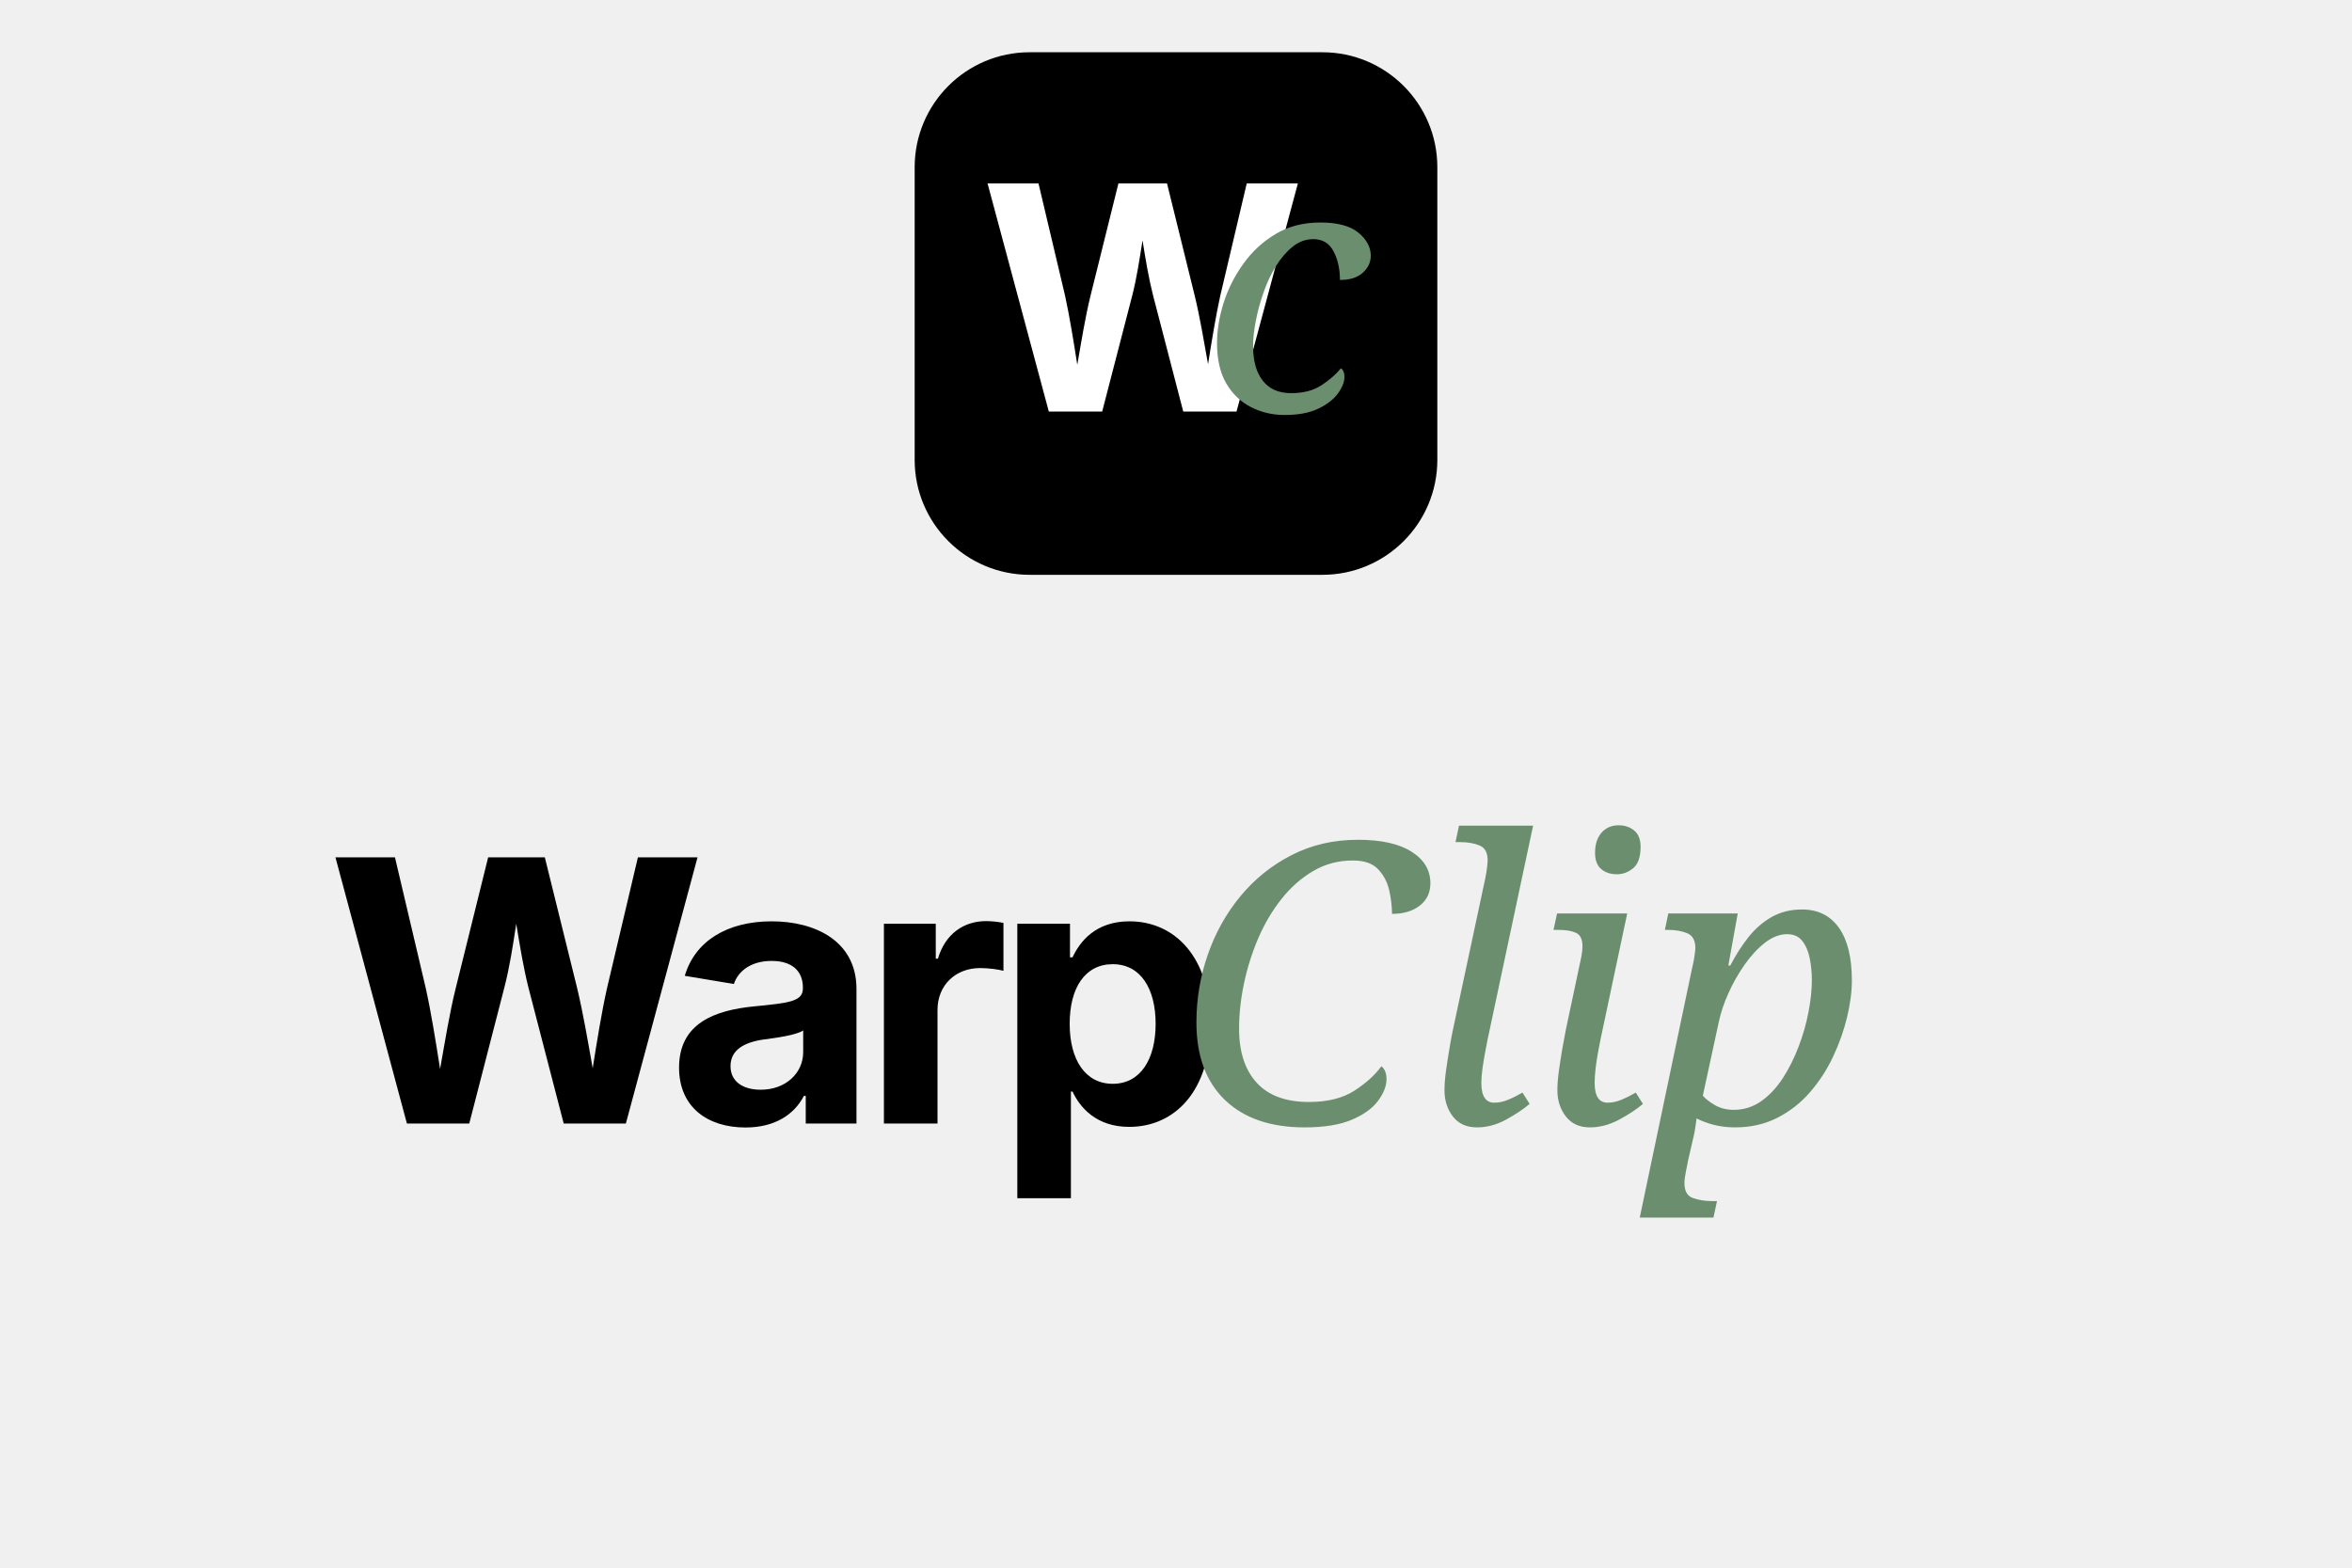
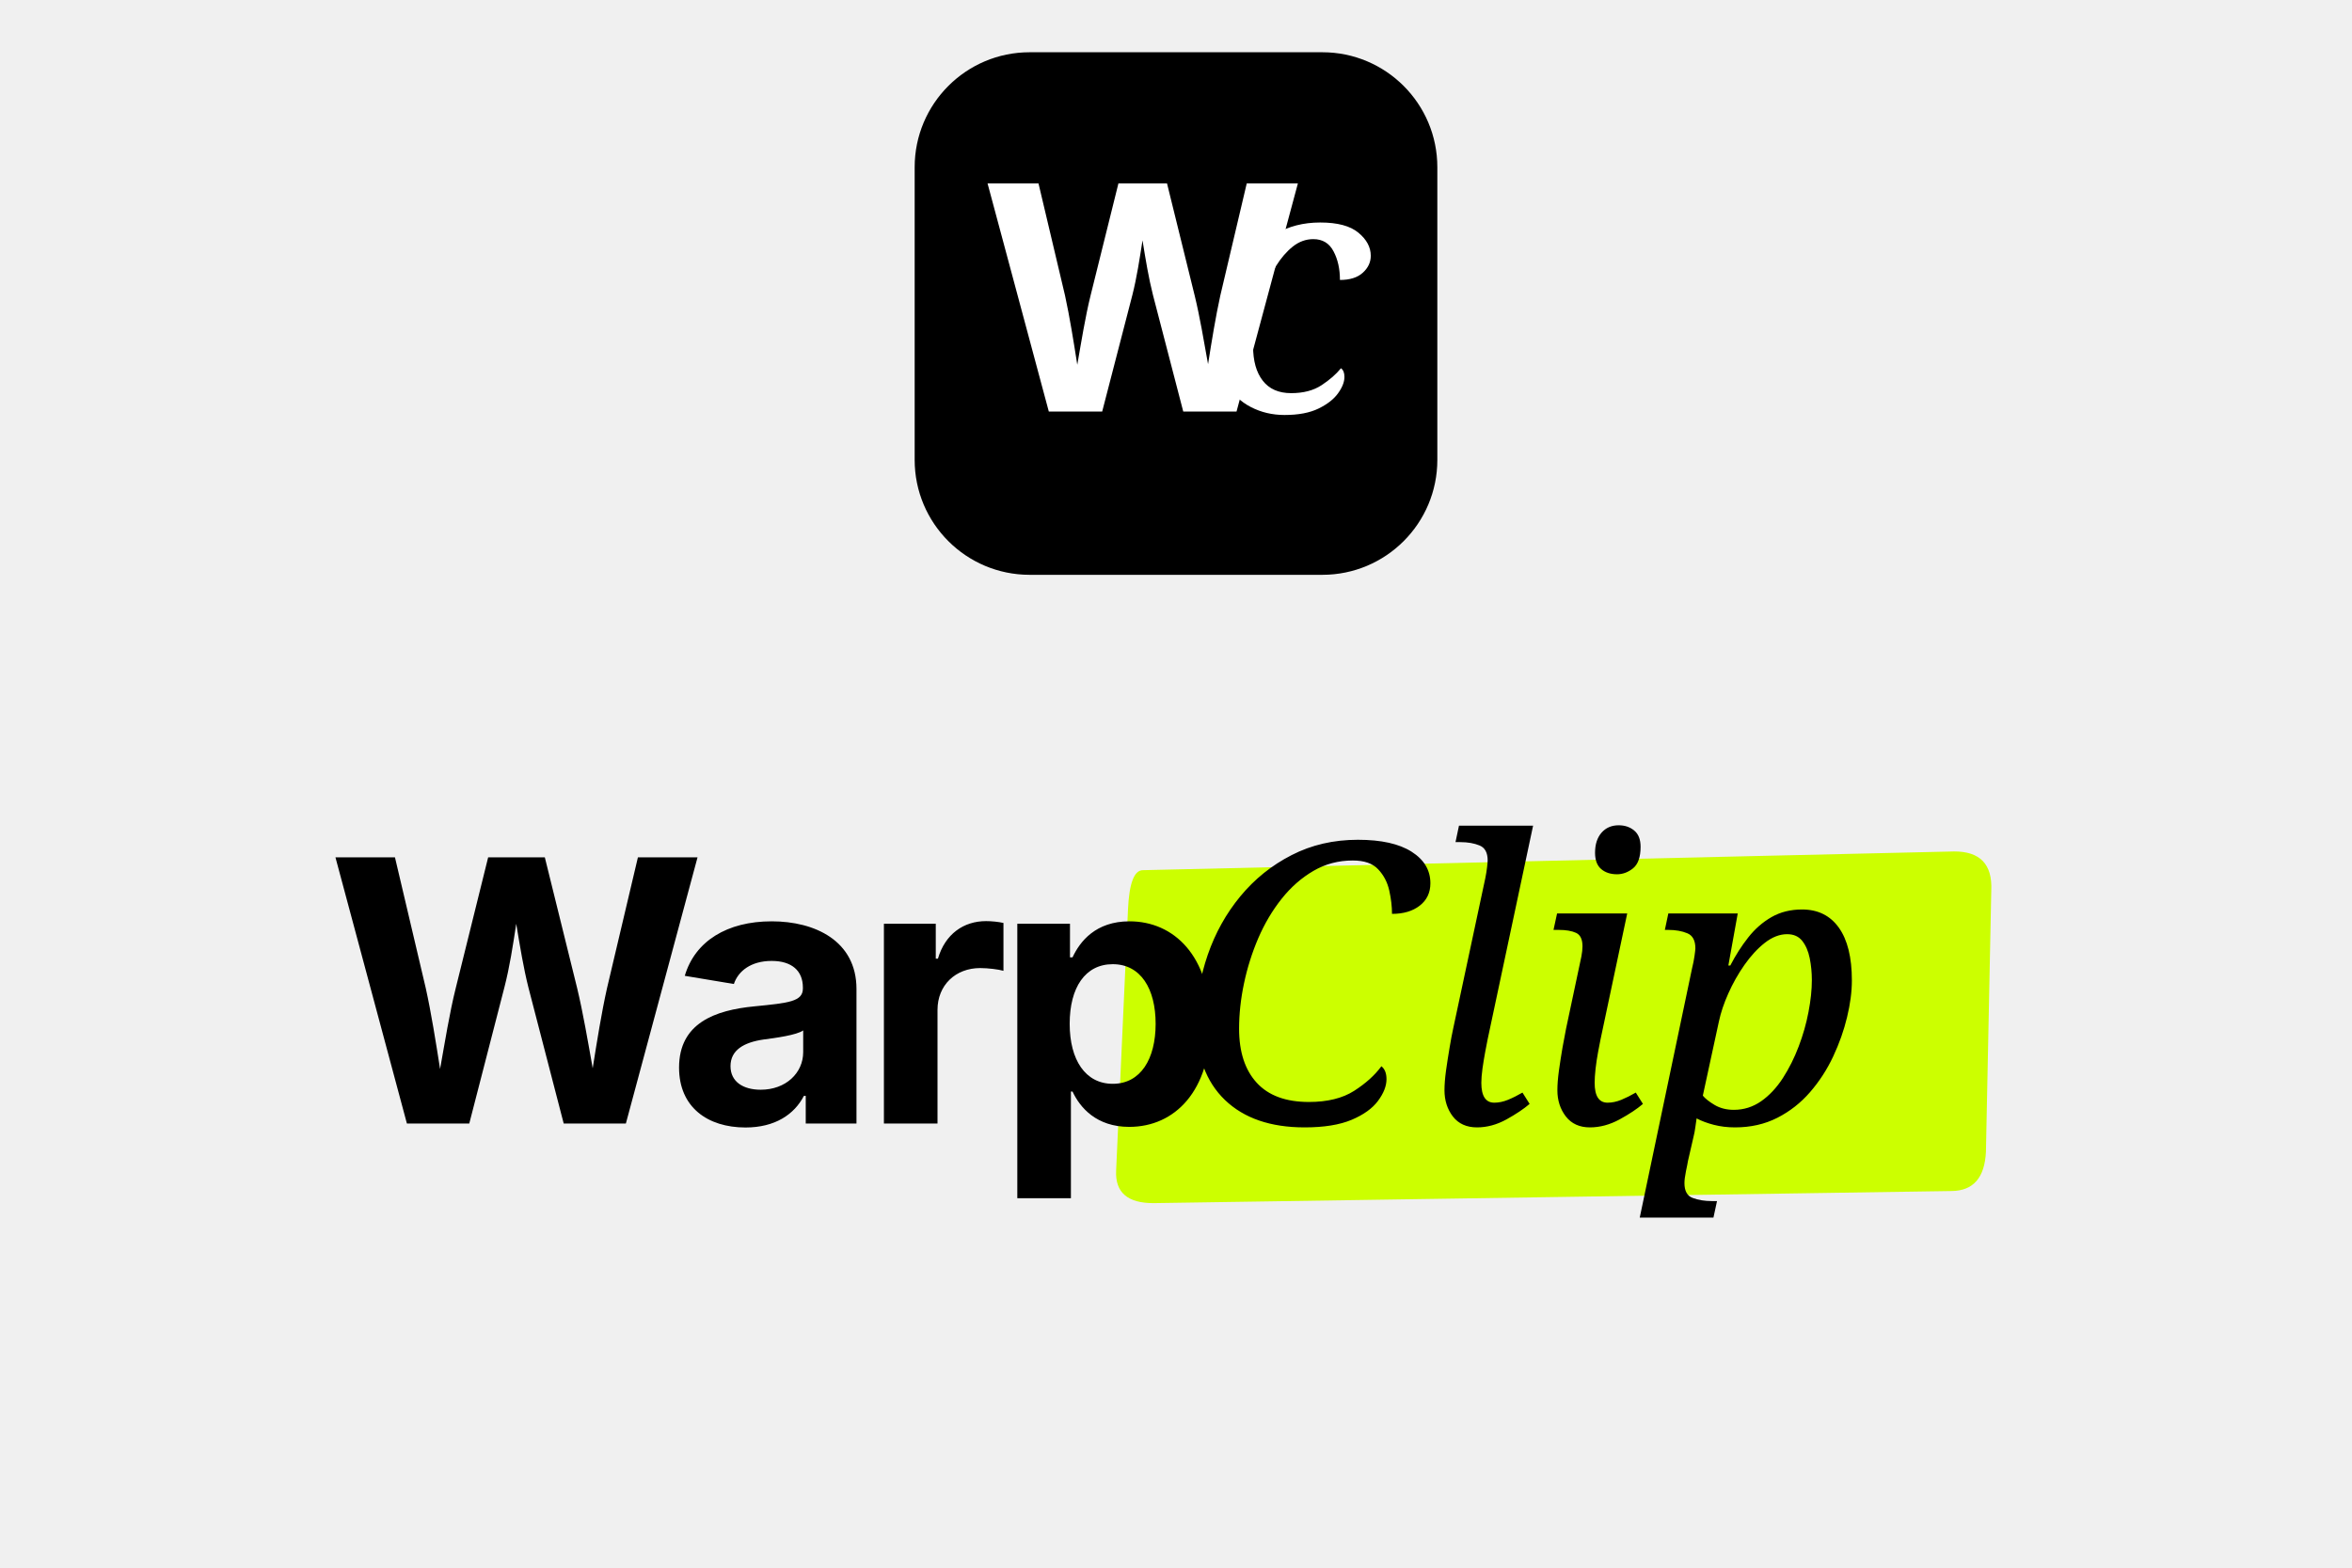
- <svg xmlns="http://www.w3.org/2000/svg" viewBox="0 0 360 240" role="img" aria-label="WarpClip stacked lockup with sage accent">
+ <svg xmlns="http://www.w3.org/2000/svg" viewBox="0 0 360 240" role="img" aria-label="WarpClip stacked lockup with lime marker">
  <defs>
    <style>
      @font-face {
        font-family: 'Geist';
        src: url('../../fonts/Geist-Bold.woff2') format('woff2');
        font-weight: 700; font-style: normal; font-display: block;
      }
      @font-face {
        font-family: 'Newsreader';
        src: url('../../fonts/Newsreader-Italic.ttf') format('truetype');
        font-weight: 500; font-style: italic; font-display: block;
      }
      .tile-w { font-family: 'Geist', -apple-system, BlinkMacSystemFont, 'Inter', system-ui, sans-serif; font-weight: 700; font-size: 48px; letter-spacing: -0.05em; }
      .tile-c { font-family: 'Newsreader', 'Iowan Old Style', 'Charter', Georgia, serif; font-weight: 500; font-style: italic; font-size: 53px; letter-spacing: -0.015em; }
      .wm-w { font-family: 'Geist', -apple-system, BlinkMacSystemFont, 'Inter', system-ui, sans-serif; font-weight: 700; font-size: 56px; letter-spacing: -0.05em; }
      .wm-c { font-family: 'Newsreader', 'Iowan Old Style', 'Charter', Georgia, serif; font-weight: 500; font-style: italic; font-size: 60px; letter-spacing: -0.015em; }
    </style>
  </defs>
  <g transform="translate(140,8)">
    <rect width="80" height="80" rx="17.6" ry="17.6" fill="#000000" />
    <text x="10" y="55" class="tile-w" fill="#FFFFFF">W</text>
-     <text x="44" y="55" class="tile-c" fill="#6B8E6F">c</text>
+     <text x="44" y="55" class="tile-c" fill="#FFFFFF">c</text>
+   </g>
+   <g transform="translate(-2,1) skewX(-3) rotate(-0.4 215 153)">
+     <path d="M184,132 L308,130 Q314,130 314,136 L315,176 Q315,182 310,182 L188,183 Q182,183 182,178 L182,138 Q182,132 184,132 Z" fill="#CCFF00" />
  </g>
  <text x="50" y="172" class="wm-w" fill="#000000">Warp</text>
-   <text x="180" y="172" class="wm-c" fill="#6B8E6F">Clip</text>
+   <text x="180" y="172" class="wm-c" fill="#000000">Clip</text>
</svg>
